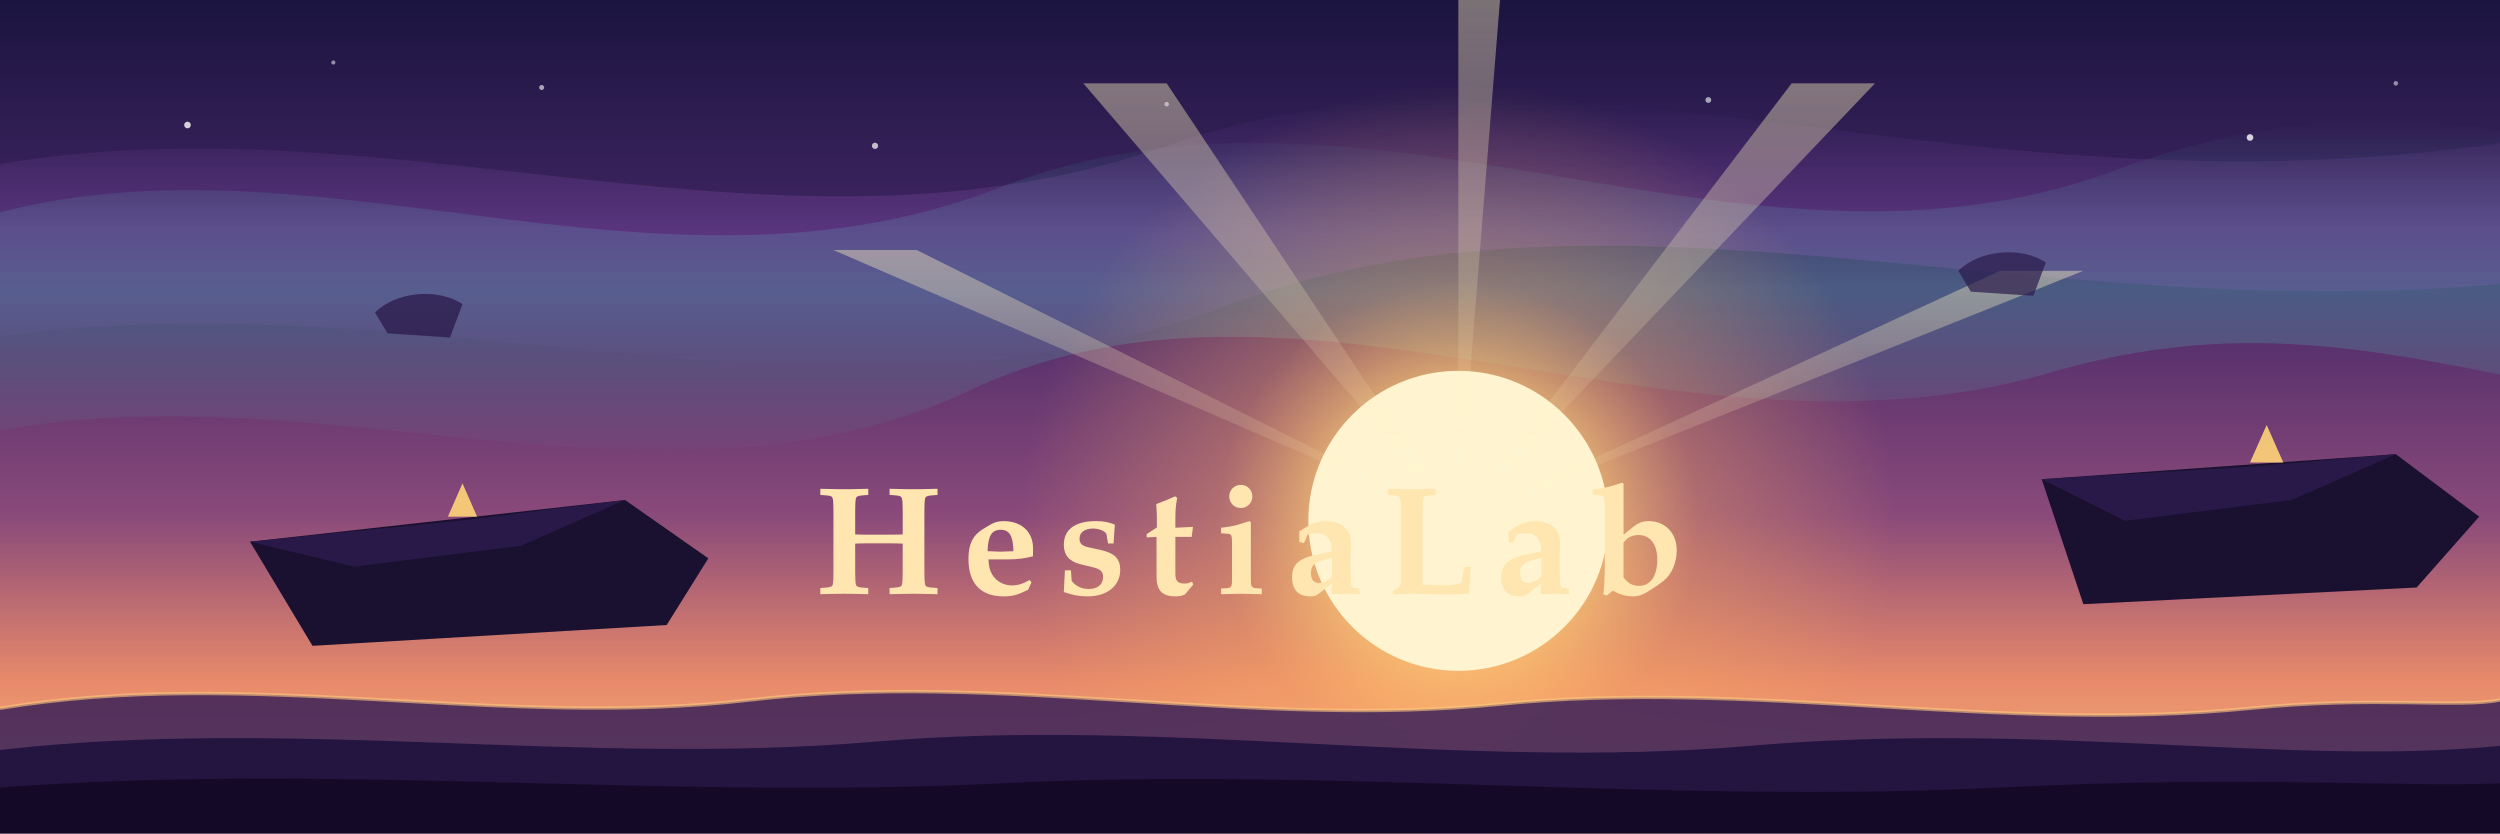
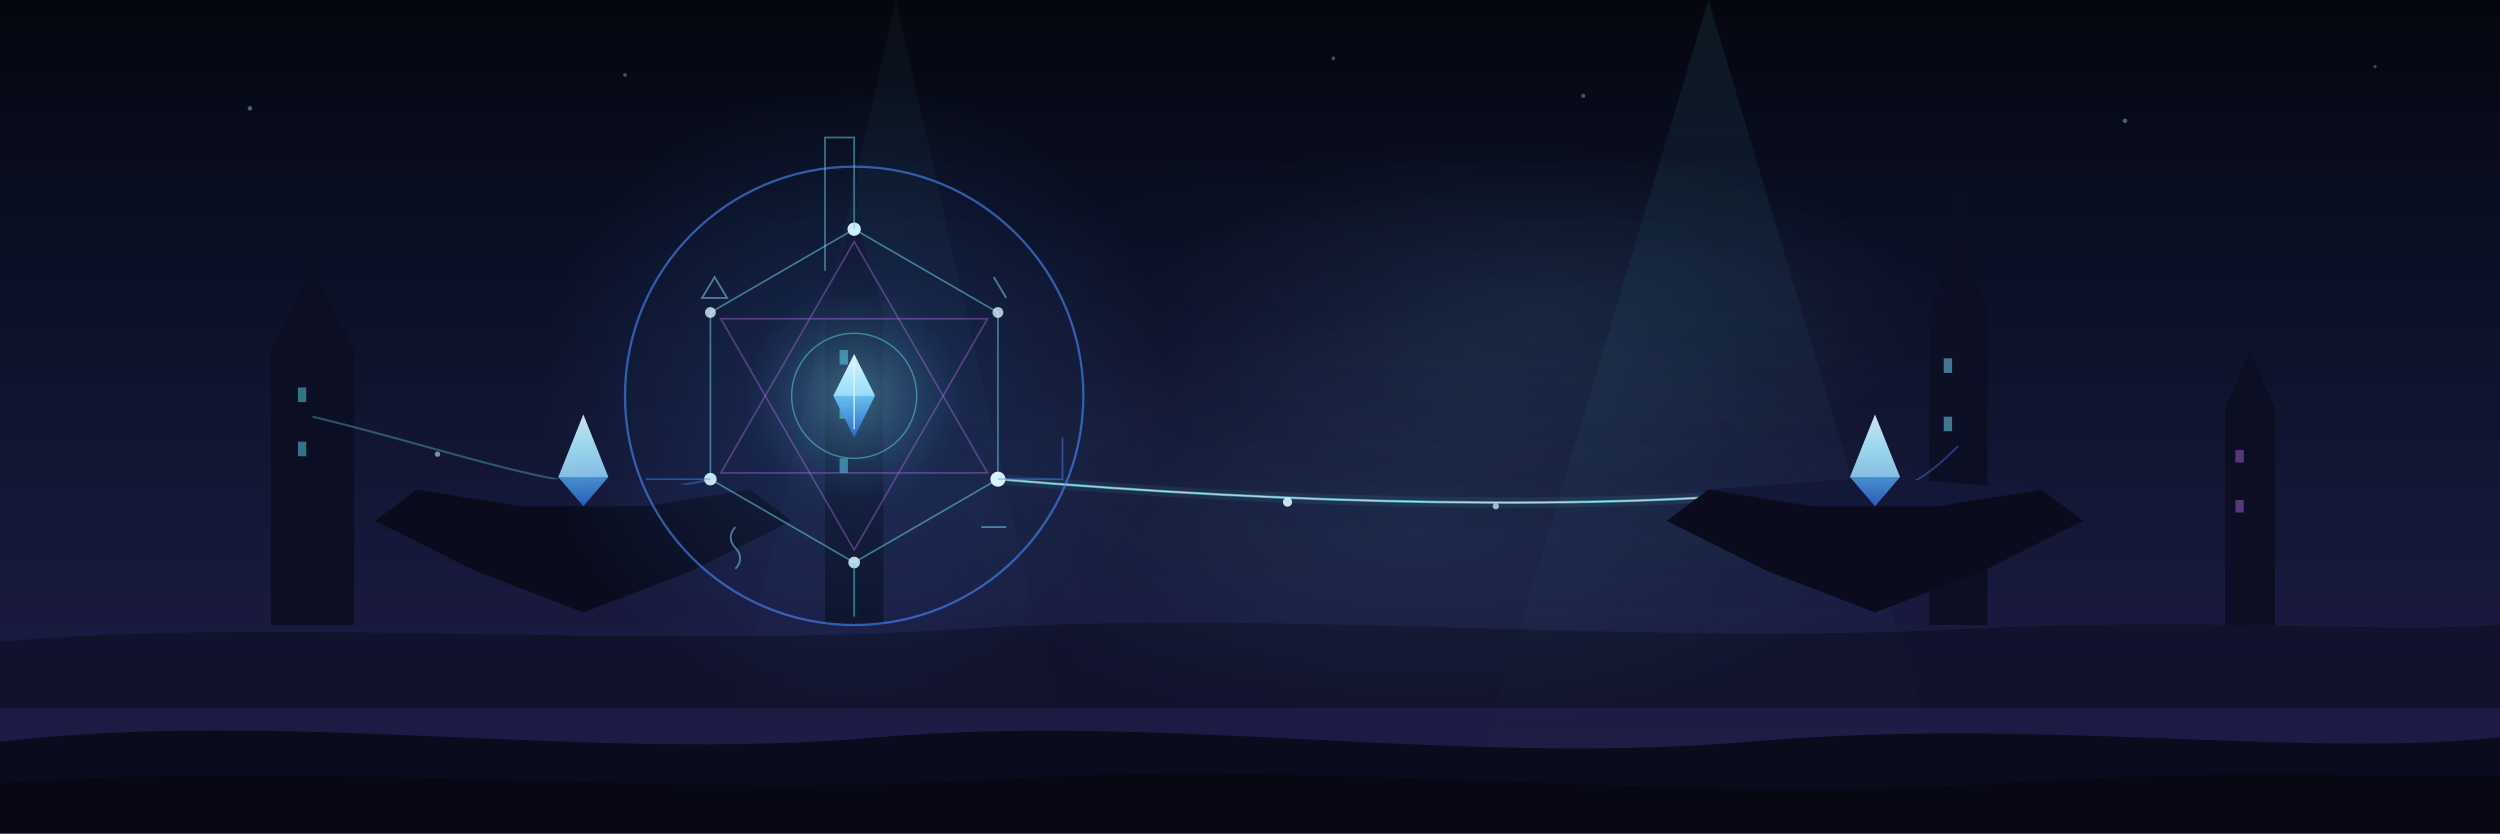
<svg xmlns="http://www.w3.org/2000/svg" width="1200" height="400" viewBox="0 0 1200 400" role="img" aria-label="HestiaLab">
  <defs>
    <linearGradient id="sky" x1="0" y1="0" x2="0" y2="1">
-       <stop offset="0%" stop-color="#1b1440" />
-       <stop offset="35%" stop-color="#4a2a6a" />
-       <stop offset="62%" stop-color="#8a4a7a" />
-       <stop offset="82%" stop-color="#e88a6a" />
-       <stop offset="100%" stop-color="#f5c080" />
+       <stop offset="0%" stop-color="#05070f" />
+       <stop offset="28%" stop-color="#0a0f24" />
+       <stop offset="55%" stop-color="#121633" />
+       <stop offset="78%" stop-color="#1a1a40" />
+       <stop offset="100%" stop-color="#221a4a" />
    </linearGradient>
-     <linearGradient id="auroraGreen" x1="0" y1="0" x2="0" y2="1">
-       <stop offset="0%" stop-color="#4fe0c8" stop-opacity="0" />
-       <stop offset="50%" stop-color="#4fe0c8" stop-opacity="0.5" />
-       <stop offset="100%" stop-color="#4fe0c8" stop-opacity="0" />
+     <linearGradient id="beam" x1="0" y1="0" x2="0" y2="1">
+       <stop offset="0%" stop-color="#5ad8e8" stop-opacity="0.08" />
+       <stop offset="100%" stop-color="#5ad8e8" stop-opacity="0" />
    </linearGradient>
-     <linearGradient id="auroraPurple" x1="0" y1="0" x2="0" y2="1">
-       <stop offset="0%" stop-color="#b06ae0" stop-opacity="0" />
-       <stop offset="50%" stop-color="#b06ae0" stop-opacity="0.45" />
-       <stop offset="100%" stop-color="#b06ae0" stop-opacity="0" />
-     </linearGradient>
-     <radialGradient id="sun" cx="0.5" cy="0.5" r="0.5">
-       <stop offset="0%" stop-color="#fff8e0" stop-opacity="1" />
-       <stop offset="25%" stop-color="#ffd478" stop-opacity="0.9" />
-       <stop offset="55%" stop-color="#ffb060" stop-opacity="0.35" />
-       <stop offset="100%" stop-color="#ffb060" stop-opacity="0" />
+     <radialGradient id="coreGlow" cx="0.5" cy="0.5" r="0.5">
+       <stop offset="0%" stop-color="#7ae0ff" stop-opacity="0.42" />
+       <stop offset="35%" stop-color="#3a7ad0" stop-opacity="0.15" />
+       <stop offset="100%" stop-color="#3a7ad0" stop-opacity="0" />
    </radialGradient>
-     <linearGradient id="ray" x1="0" y1="0" x2="0" y2="1">
-       <stop offset="0%" stop-color="#fff2c0" stop-opacity="0.7" />
-       <stop offset="100%" stop-color="#fff2c0" stop-opacity="0" />
+     <radialGradient id="fog" cx="0.5" cy="0.5" r="0.5">
+       <stop offset="0%" stop-color="#5ad8e8" stop-opacity="0.09" />
+       <stop offset="60%" stop-color="#5ad8e8" stop-opacity="0.035" />
+       <stop offset="100%" stop-color="#5ad8e8" stop-opacity="0" />
+     </radialGradient>
+     <radialGradient id="scatter" cx="0.5" cy="0.5" r="0.5">
+       <stop offset="0%" stop-color="#6a4a9a" stop-opacity="0.07" />
+       <stop offset="100%" stop-color="#6a4a9a" stop-opacity="0" />
+     </radialGradient>
+     <linearGradient id="crystal" x1="0" y1="0" x2="0" y2="1">
+       <stop offset="0%" stop-color="#e8f8ff" />
+       <stop offset="35%" stop-color="#7ae0ff" />
+       <stop offset="100%" stop-color="#2a6ad0" />
    </linearGradient>
  </defs>
  <rect width="1200" height="400" fill="url(#sky)" />
-   <path d="M -50 120 C 120 40, 300 160, 480 90 C 660 20, 840 150, 1020 80 C 1120 45, 1180 60, 1250 70 L 1250 190 C 1150 170, 1080 150, 980 180 C 800 230, 620 110, 460 190 C 300 260, 120 160, -50 220 Z" fill="url(#auroraGreen)" opacity="0.55" />
-   <path d="M -50 90 C 160 30, 360 140, 560 70 C 760 0, 960 120, 1250 60 L 1250 130 C 1000 170, 780 70, 580 150 C 380 220, 180 120, -50 170 Z" fill="url(#auroraPurple)" opacity="0.5" />
-   <circle cx="700" cy="250" r="210" fill="url(#sun)" />
-   <circle cx="700" cy="250" r="72" fill="#fff4cf" />
-   <g opacity="0.6">
-     <polygon points="700,250 520,40 560,40" fill="url(#ray)" />
-     <polygon points="700,250 860,40 900,40" fill="url(#ray)" />
-     <polygon points="700,250 400,120 440,120" fill="url(#ray)" />
-     <polygon points="700,250 960,130 1000,130" fill="url(#ray)" />
-     <polygon points="700,250 700,0 720,0" fill="url(#ray)" />
+   <polygon points="820,0 700,400 940,400" fill="url(#beam)" />
+   <polygon points="430,0 340,400 520,400" fill="url(#beam)" opacity="0.5" />
+   <g fill="#b8d8ff">
+     <circle cx="120" cy="52" r="1.1" opacity="0.4" />
+     <circle cx="300" cy="36" r="0.9" opacity="0.35" />
+     <circle cx="760" cy="46" r="1.0" opacity="0.35" />
+     <circle cx="1020" cy="58" r="1.1" opacity="0.4" />
+     <circle cx="1140" cy="32" r="0.8" opacity="0.3" />
+     <circle cx="640" cy="28" r="0.9" opacity="0.35" />
+   </g>
+   <path d="M 0 308 C 140 296, 300 312, 460 302 C 620 292, 780 310, 940 302 C 1060 296, 1140 304, 1200 300 L 1200 340 L 0 340 Z" fill="#0b0e20" opacity="0.6" />
+   <g>
+     <path d="M 130 300 L 130 168 L 150 128 L 170 168 L 170 300 Z" fill="#0c0f24" />
+     <path d="M 150 128 L 150 112" stroke="#0c0f24" stroke-width="3" />
+     <g fill="#5ad8e8" opacity="0.5">
+       <rect x="143" y="186" width="4" height="7" />
+       <rect x="143" y="212" width="4" height="7" />
+     </g>
+     <path d="M 396 300 L 396 150 L 410 100 L 424 150 L 424 300 Z" fill="#0c0f24" />
+     <path d="M 410 100 L 410 84" stroke="#0c0f24" stroke-width="3" />
+     <g fill="#5ad8e8" opacity="0.55">
+       <rect x="403" y="168" width="4" height="7" />
+       <rect x="403" y="194" width="4" height="7" />
+       <rect x="403" y="220" width="4" height="7" />
+     </g>
+     <path d="M 926 300 L 926 150 L 940 108 L 954 150 L 954 300 Z" fill="#0c0f24" />
+     <path d="M 940 108 L 940 90" stroke="#0c0f24" stroke-width="3" />
+     <g fill="#7ae0ff" opacity="0.5">
+       <rect x="933" y="172" width="4" height="7" />
+       <rect x="933" y="200" width="4" height="7" />
+     </g>
+     <path d="M 1068 300 L 1068 196 L 1080 168 L 1092 196 L 1092 300 Z" fill="#0c0f24" />
+     <g fill="#b06ae0" opacity="0.45">
+       <rect x="1073" y="216" width="4" height="6" />
+       <rect x="1073" y="240" width="4" height="6" />
+     </g>
+   </g>
+   <ellipse cx="700" cy="180" rx="260" ry="120" fill="url(#scatter)" />
+   <ellipse cx="680" cy="250" rx="230" ry="100" fill="url(#fog)" />
+   <ellipse cx="740" cy="150" rx="180" ry="80" fill="url(#fog)" />
+   <g fill="none">
+     <path d="M 150 200 C 200 212, 240 226, 278 232" stroke="#5ad8e8" stroke-width="1.0" opacity="0.35" />
+     <path d="M 292 232 C 315 235, 330 233, 341 230" stroke="#4a8aff" stroke-width="1.0" opacity="0.4" />
+     <path d="M 900 236 C 916 236, 928 226, 940 214" stroke="#4a8aff" stroke-width="0.9" opacity="0.38" />
+   </g>
+   <g fill="none">
+     <path d="M 479 230 C 620 242, 770 246, 878 234" stroke="#5ad8e8" stroke-width="5" opacity="0.08" />
+     <path d="M 479 230 C 620 242, 770 246, 878 234" stroke="#5ad8e8" stroke-width="1.3" opacity="0.55" />
+     <path d="M 479 230 C 620 242, 770 246, 878 234" stroke="#d8f4ff" stroke-width="0.7" opacity="0.7" />
+   </g>
+   <g fill="#d8f4ff">
+     <circle cx="618" cy="241" r="2.2" opacity="0.9" />
+     <circle cx="718" cy="243" r="1.5" opacity="0.7" />
+   </g>
+   <g fill="#d8f4ff">
+     <circle cx="320" cy="234" r="1.4" opacity="0.6" />
+     <circle cx="210" cy="218" r="1.3" opacity="0.55" />
  </g>
  <g>
-     <path d="M 180 150 C 190 140, 210 138, 222 146 L 216 162 L 186 160 Z" fill="#2a1a4a" opacity="0.75" />
-     <path d="M 940 130 C 950 120, 970 118, 982 126 L 976 142 L 946 140 Z" fill="#2a1a4a" opacity="0.7" />
-     <path d="M 120 260 L 300 240 L 340 268 L 320 300 L 150 310 Z" fill="#1a1030" />
-     <path d="M 120 260 L 220 250 L 300 240 L 250 262 L 170 272 Z" fill="#2a1a4a" opacity="0.9" />
-     <path d="M 980 230 L 1150 218 L 1190 248 L 1160 282 L 1000 290 Z" fill="#1a1030" />
-     <path d="M 980 230 L 1080 224 L 1150 218 L 1100 240 L 1020 250 Z" fill="#2a1a4a" opacity="0.9" />
-   </g>
-   <g fill="#ffd478">
-     <polygon points="215,248 222,232 229,248" opacity="0.9" />
-     <polygon points="1080,222 1088,204 1096,222" opacity="0.9" />
-   </g>
-   <g fill="#ffffff">
-     <circle cx="90" cy="60" r="1.6" opacity="0.8" />
-     <circle cx="260" cy="42" r="1.2" opacity="0.6" />
-     <circle cx="420" cy="70" r="1.5" opacity="0.7" />
-     <circle cx="560" cy="50" r="1.1" opacity="0.5" />
-     <circle cx="820" cy="48" r="1.4" opacity="0.6" />
-     <circle cx="1080" cy="66" r="1.6" opacity="0.8" />
-     <circle cx="1150" cy="40" r="1.1" opacity="0.5" />
-     <circle cx="160" cy="30" r="1.0" opacity="0.5" />
+     <path d="M 200 235 L 360 235 L 380 250 L 332 274 L 280 294 L 228 274 L 180 250 Z" fill="#0a0c1e" />
+     <path d="M 200 235 L 280 229 L 360 235 L 310 243 L 250 243 Z" fill="#141838" />
+     <path d="M 280 199 L 292 229 L 280 243 L 268 229 Z" fill="url(#crystal)" opacity="0.85" />
+     <path d="M 280 199 L 292 229 L 280 229 L 268 229 Z" fill="#d8f4ff" opacity="0.45" />
  </g>
  <g>
-     <path d="M 0 340 C 120 320, 240 350, 360 336 C 480 322, 600 350, 720 338 C 840 326, 960 352, 1080 340 C 1140 334, 1180 340, 1200 336 L 1200 400 L 0 400 Z" fill="#3a2058" opacity="0.85" />
-     <path d="M 0 360 C 140 344, 280 368, 420 356 C 560 344, 700 370, 840 358 C 980 346, 1100 368, 1200 358 L 1200 400 L 0 400 Z" fill="#241440" />
-     <path d="M 0 378 C 160 366, 320 384, 480 376 C 640 368, 800 386, 960 378 C 1080 372, 1150 378, 1200 376 L 1200 400 L 0 400 Z" fill="#140a28" />
+     <path d="M 820 235 L 980 235 L 1000 250 L 952 274 L 900 294 L 848 274 L 800 250 Z" fill="#0a0c1e" />
+     <path d="M 820 235 L 900 229 L 980 235 L 930 243 L 870 243 Z" fill="#141838" />
+     <path d="M 900 199 L 912 229 L 900 243 L 888 229 Z" fill="url(#crystal)" opacity="0.85" />
+     <path d="M 900 199 L 912 229 L 900 229 L 888 229 Z" fill="#d8f4ff" opacity="0.45" />
  </g>
-   <path d="M 0 340 C 120 320, 240 350, 360 336 C 480 322, 600 350, 720 338 C 840 326, 960 352, 1080 340 C 1140 334, 1180 340, 1200 336" fill="none" stroke="#ffc880" stroke-width="1.6" opacity="0.6" />
-   <text x="600" y="285" text-anchor="middle" font-family="Georgia, 'Palatino Linotype', serif" font-size="74" letter-spacing="9" fill="#ffe6b0" font-weight="bold">HestiaLab</text>
+   <g transform="translate(410,190)">
+     <circle r="150" fill="url(#coreGlow)" />
+     <circle r="110" fill="none" stroke="#4a8aff" stroke-width="1.1" opacity="0.6" />
+     <polygon points="0,-80 69,-40 69,40 0,80 -69,40 -69,-40" fill="none" stroke="#7ae0ff" stroke-width="0.8" opacity="0.48" />
+     <polygon points="0,-74 64,37 -64,37" fill="none" stroke="#b06ae0" stroke-width="0.8" opacity="0.42" />
+     <polygon points="0,74 64,-37 -64,-37" fill="none" stroke="#b06ae0" stroke-width="0.8" opacity="0.42" />
+     <circle r="30" fill="none" stroke="#5ad8e8" stroke-width="0.7" opacity="0.5" />
+     <g fill="#d8f4ff">
+       <circle cx="69" cy="40" r="3.6" opacity="1.0" />
+       <circle cx="0" cy="-80" r="3.2" opacity="0.95" />
+       <circle cx="-69" cy="40" r="3.0" opacity="0.9" />
+       <circle cx="0" cy="80" r="2.8" opacity="0.85" />
+       <circle cx="69" cy="-40" r="2.6" opacity="0.78" />
+       <circle cx="-69" cy="-40" r="2.6" opacity="0.78" />
+     </g>
+     <g fill="none" stroke="#5ad8e8" stroke-width="0.85" opacity="0.5">
+       <path d="M 0 -80 L 0 -124 L -14 -124 L -14 -60" />
+       <path d="M 0 80 L 0 106" />
+     </g>
+     <g fill="none" stroke="#4a8aff" stroke-width="0.85" opacity="0.45">
+       <path d="M -69 40 L -100 40" />
+       <path d="M 69 40 L 100 40 L 100 20" />
+     </g>
+     <g stroke="#7ae0ff" stroke-width="0.9" opacity="0.5" fill="none">
+       <polygon points="-67,-57 -61,-47 -73,-47" />
+       <path d="M 67 -57 L 73 -47" />
+       <path d="M -57 63 c -3 3, -3 7, 0 10 c 3 3, 3 7, 0 10" />
+       <line x1="61" y1="63" x2="73" y2="63" />
+     </g>
+     <path d="M 0 -20 L 10 0 L 0 20 L -10 0 Z" fill="url(#crystal)" opacity="0.95" />
+     <path d="M 0 -20 L 10 0 L 0 0 L -10 0 Z" fill="#d8f4ff" opacity="0.5" />
+     <line x1="0" y1="-16" x2="0" y2="16" stroke="#e8f8ff" stroke-width="0.8" opacity="0.7" />
+   </g>
+   <g>
+     <path d="M 0 356 C 140 340, 280 366, 420 354 C 560 342, 700 368, 840 356 C 980 344, 1100 364, 1200 354 L 1200 400 L 0 400 Z" fill="#0a0c1e" />
+     <path d="M 0 376 C 160 364, 320 384, 480 374 C 640 364, 800 386, 960 376 C 1080 368, 1150 374, 1200 372 L 1200 400 L 0 400 Z" fill="#070814" />
+   </g>
</svg>
